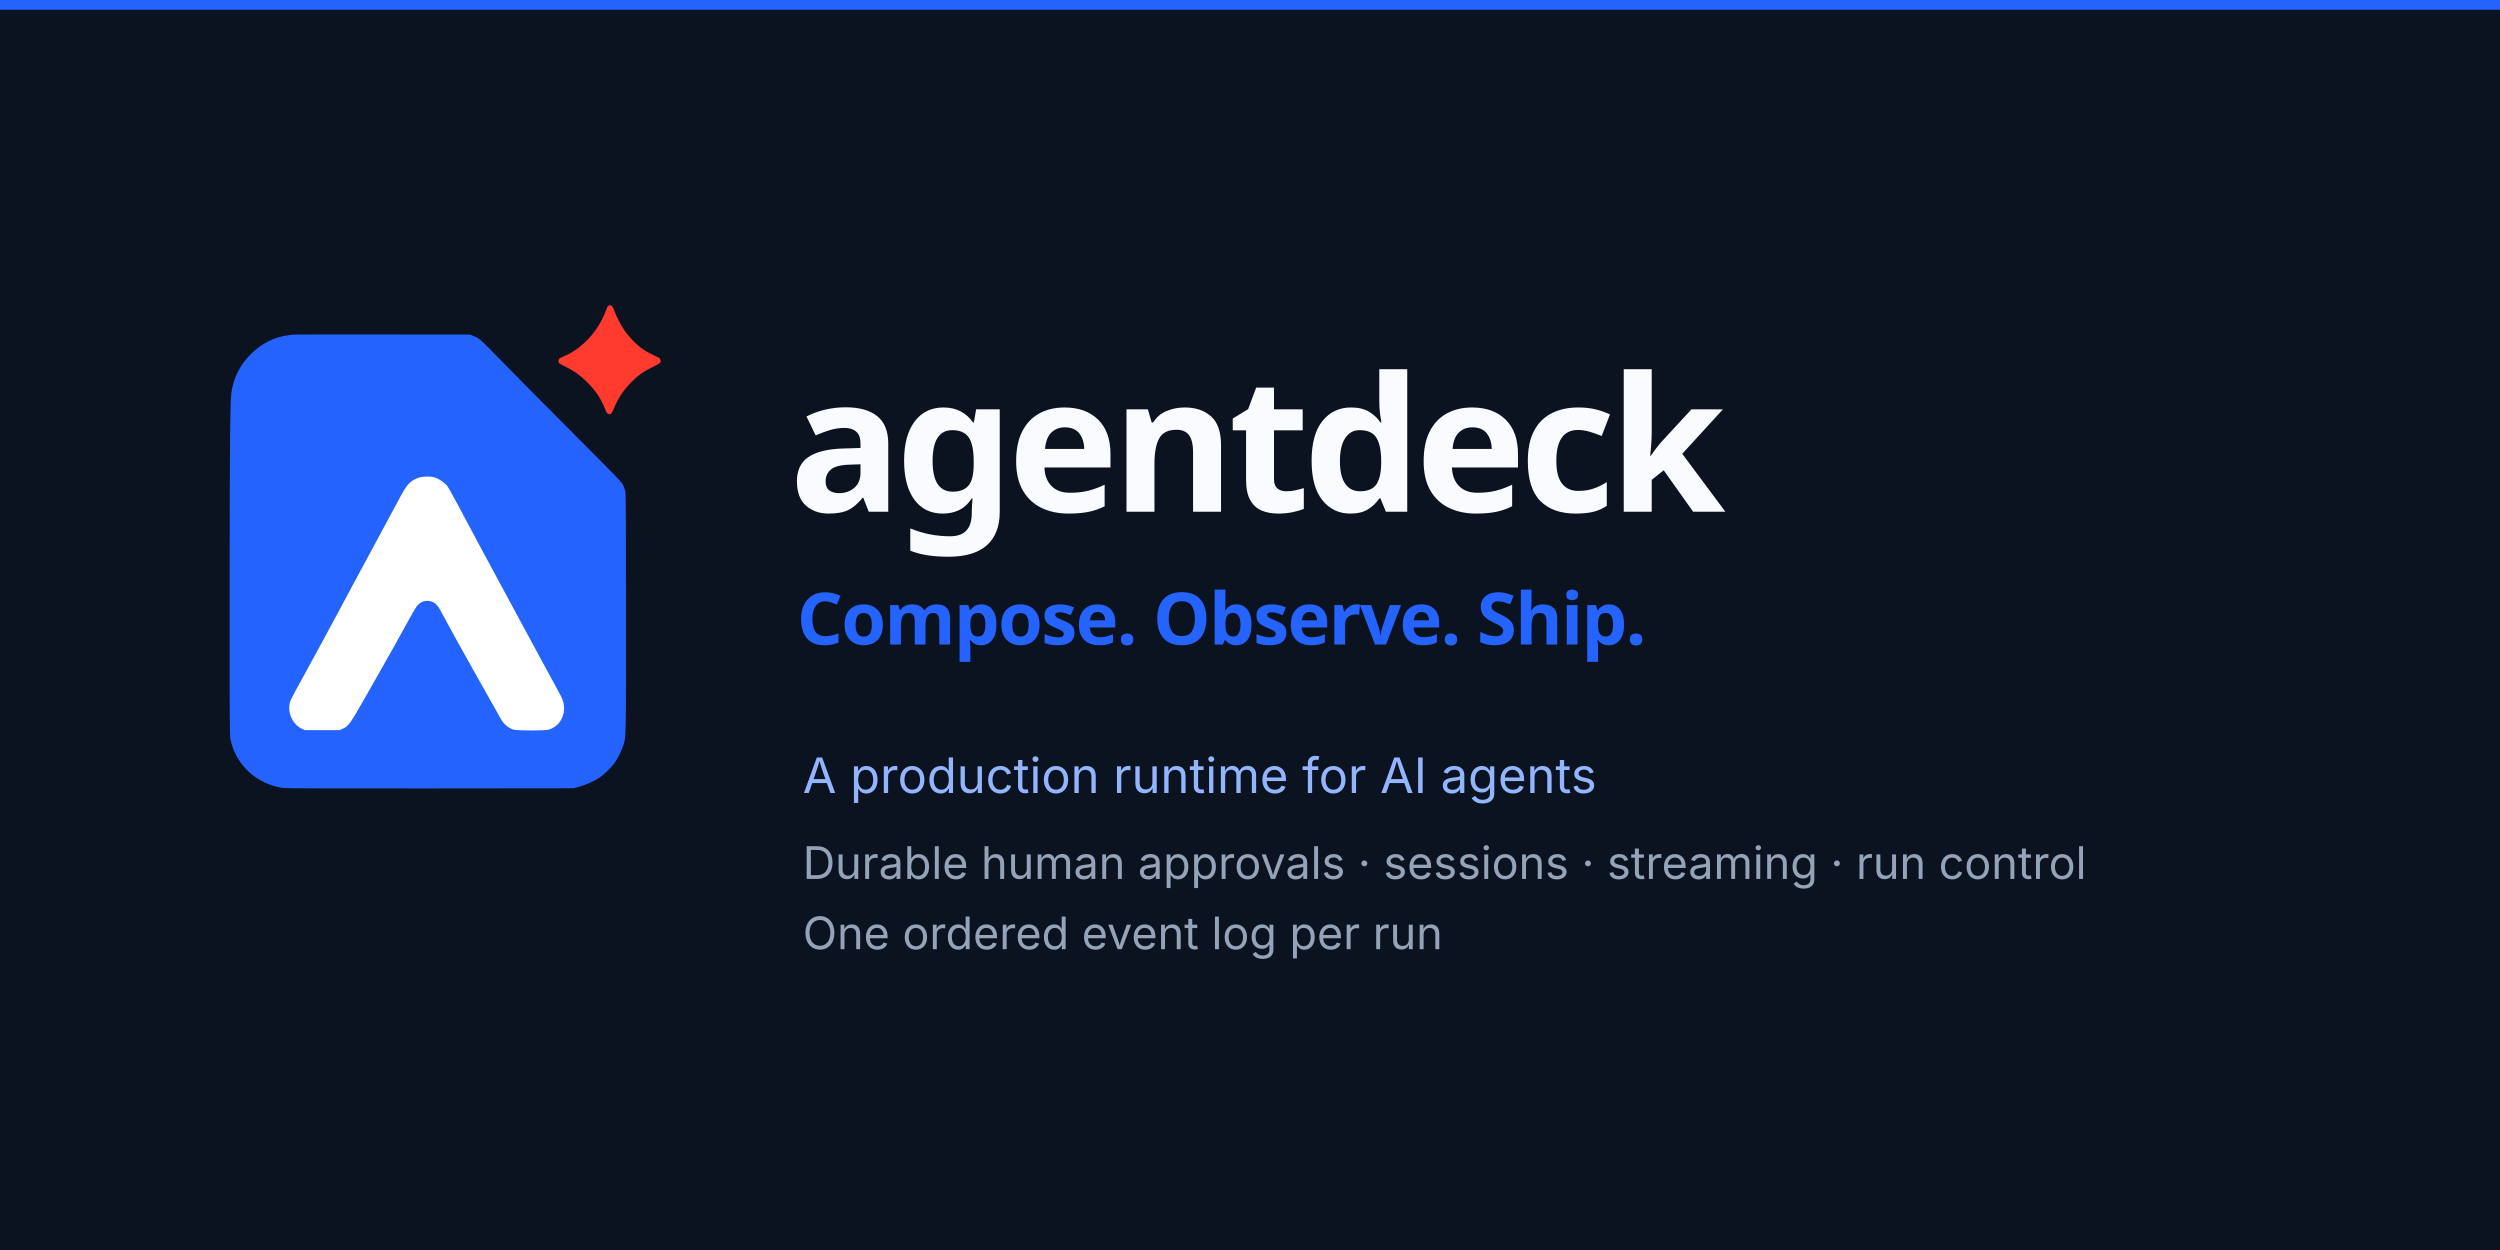
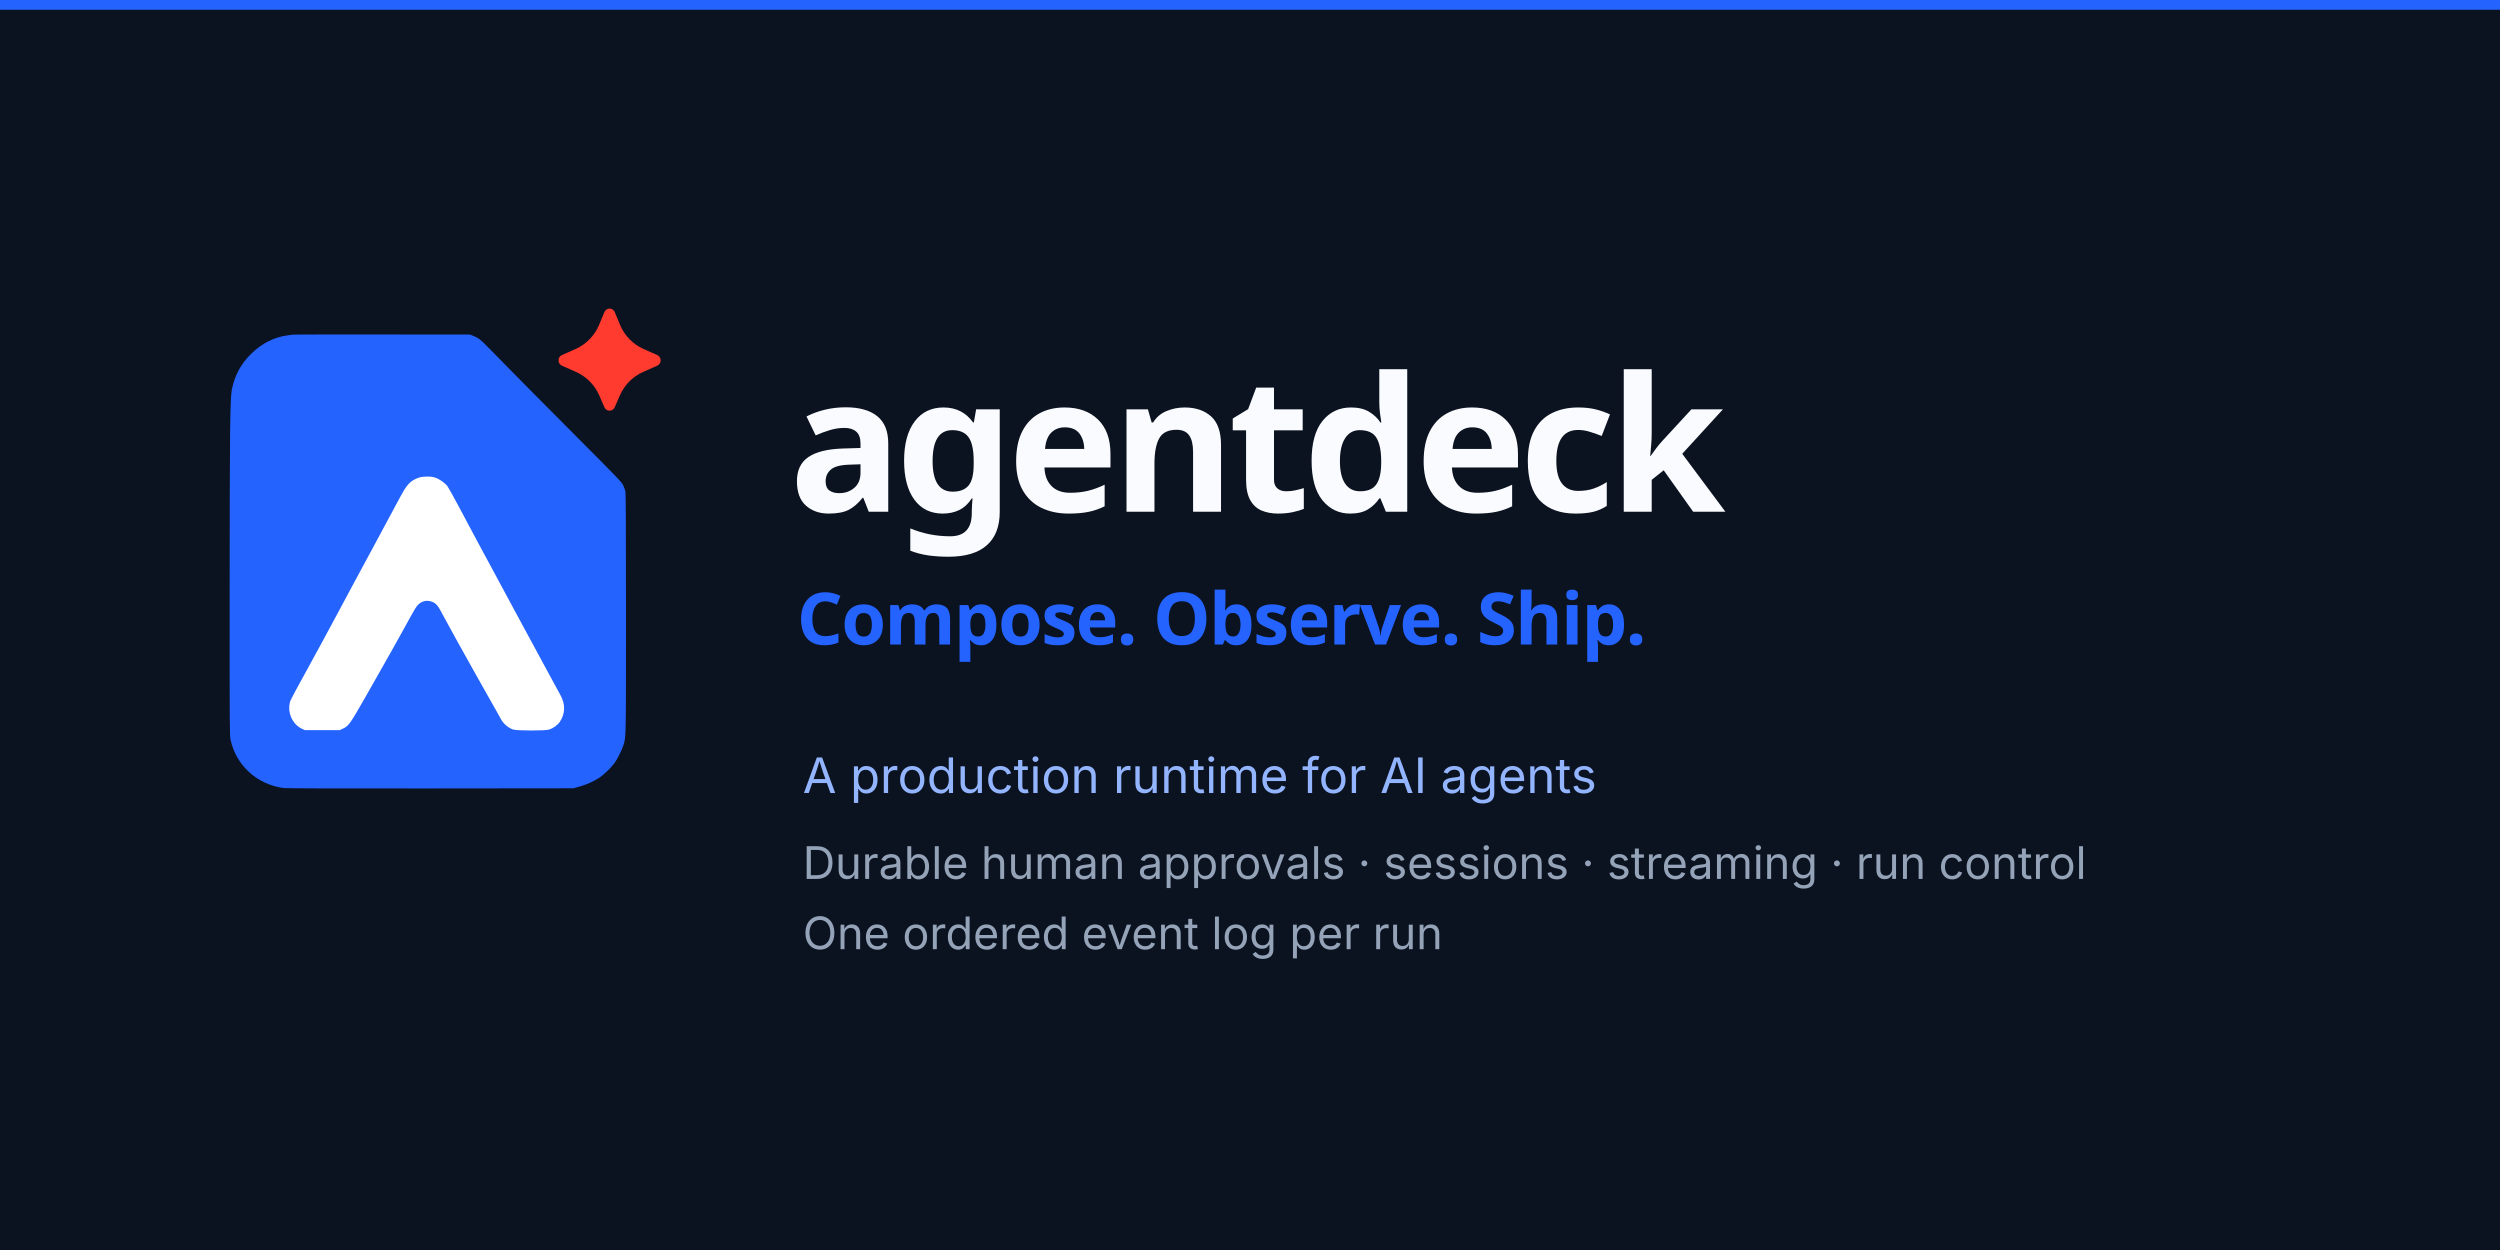
<svg xmlns="http://www.w3.org/2000/svg" width="1280" height="640" viewBox="0 0 1280 640" role="img" aria-label="agentdeck">
  <rect width="1280" height="640" fill="#0b1220" />
  <rect x="0" y="0" width="1280" height="5" fill="#2563ff" />
  <g transform="translate(0,-40)">
    <svg x="104" y="196" width="248" height="248" viewBox="246 145 832 933">
      <g transform="translate(0,1254) scale(0.1,-0.1)">
        <rect x="3300" y="2600" width="6000" height="5200" fill="#ffffff" />
        <path d="M3690 10514 c-14 -2 -63 -9 -110 -15 -256 -34 -494 -154 -697 -352 -195 -190 -319 -416 -374 -687 -35 -171 -42 -793 -43 -3845 -1 -2695 0 -2824 17 -2903 53 -241 165 -441 343 -612 178 -171 424 -287 676 -320 58 -7 915 -10 2833 -8 l2750 3 118 32 c129 35 289 107 388 174 81 55 217 185 280 269 57 74 148 254 178 350 53 168 51 77 51 2547 0 1664 -3 2307 -11 2345 -6 29 -25 82 -42 118 -27 60 -90 126 -887 925 -773 776 -1309 1317 -1705 1723 -156 161 -195 191 -292 230 l-68 27 -1690 1 c-929 1 -1701 0 -1715 -2z m2732 -2754 c81 -25 191 -102 239 -166 20 -27 116 -200 214 -384 306 -577 346 -652 400 -750 29 -52 90 -165 135 -250 107 -201 188 -351 345 -640 70 -129 197 -365 283 -525 85 -159 292 -542 460 -850 167 -308 322 -592 343 -632 96 -177 89 -356 -18 -512 -43 -62 -129 -123 -207 -146 -75 -23 -610 -22 -686 1 -94 28 -194 114 -241 206 -12 23 -45 84 -74 133 -48 82 -108 189 -305 540 -37 66 -109 194 -160 285 -91 163 -169 303 -314 563 -40 72 -116 211 -168 307 -52 96 -114 210 -138 254 -53 98 -89 139 -143 164 -100 48 -204 33 -282 -39 -45 -41 -66 -77 -268 -444 -63 -115 -163 -295 -222 -400 -60 -104 -147 -260 -195 -345 -48 -85 -205 -362 -349 -615 -288 -505 -314 -540 -425 -592 l-61 -28 -335 0 -335 0 -58 27 c-187 88 -287 323 -225 528 9 31 163 319 298 560 46 83 129 234 322 590 53 96 164 303 248 460 84 157 186 348 228 425 41 77 90 167 107 200 18 33 91 168 162 300 72 132 183 339 248 460 65 121 150 279 188 350 126 232 220 407 317 589 110 206 172 283 271 336 85 45 138 58 245 59 66 1 110 -5 156 -19z" fill="#2563ff" fill-rule="evenodd" />
-         <path d="M9757 11068 c-9 -7 -28 -47 -43 -88 -69 -195 -196 -400 -343 -553 -144 -149 -302 -263 -459 -327 -42 -18 -85 -39 -94 -48 -18 -15 -24 -68 -10 -87 4 -6 68 -40 142 -77 164 -82 282 -168 415 -303 156 -158 266 -325 334 -510 19 -50 34 -74 54 -85 45 -25 74 -1 112 95 74 186 177 345 318 492 138 143 242 219 425 310 125 62 153 80 159 101 7 28 -12 71 -37 82 -227 107 -303 152 -401 237 -84 74 -177 176 -247 271 -68 93 -177 303 -212 408 -28 84 -70 114 -113 82z" fill="#ff3b30" />
      </g>
+       <path d="M14.217,19.707l-1.112,2.547c-0.427,0.979-1.782,0.979-2.21,0l-1.112-2.547c-0.99-2.267-2.771-4.071-4.993-5.057 L1.73,13.292c-0.973-0.432-0.973-1.848,0-2.28l2.965-1.316C6.974,8.684,8.787,6.813,9.76,4.47l1.126-2.714 c0.418-1.007,1.81-1.007,2.228,0L14.24,4.47c0.973,2.344,2.786,4.215,5.065,5.226l2.965,1.316c0.973,0.432,0.973,1.848,0,2.28 l-3.061,1.359C16.988,15.637,15.206,17.441,14.217,19.707z" fill="#ff3b30" transform="translate(871.05,143.55) scale(8.9455)" />
    </svg>
  </g>
  <text x="404" y="262" font-family="Poppins, sans-serif" font-weight="700" font-size="96" fill="#fafbfe" letter-spacing="-3.4">agentdeck</text>
  <text x="408" y="330" font-family="Poppins, sans-serif" font-weight="600" font-size="37" fill="#2563ff" letter-spacing="-0.8">Compose. Observe. Ship.</text>
  <text x="411" y="406" font-family="Inter, sans-serif" font-size="25" fill="#93b5ff">A production runtime for AI agents</text>
  <text x="411" y="450" font-family="Inter, sans-serif" font-size="23" fill="#94a3b8">Durable human approvals · sessions · streaming · run control</text>
  <text x="411" y="486" font-family="Inter, sans-serif" font-size="23" fill="#94a3b8">One ordered event log per run</text>
</svg>
